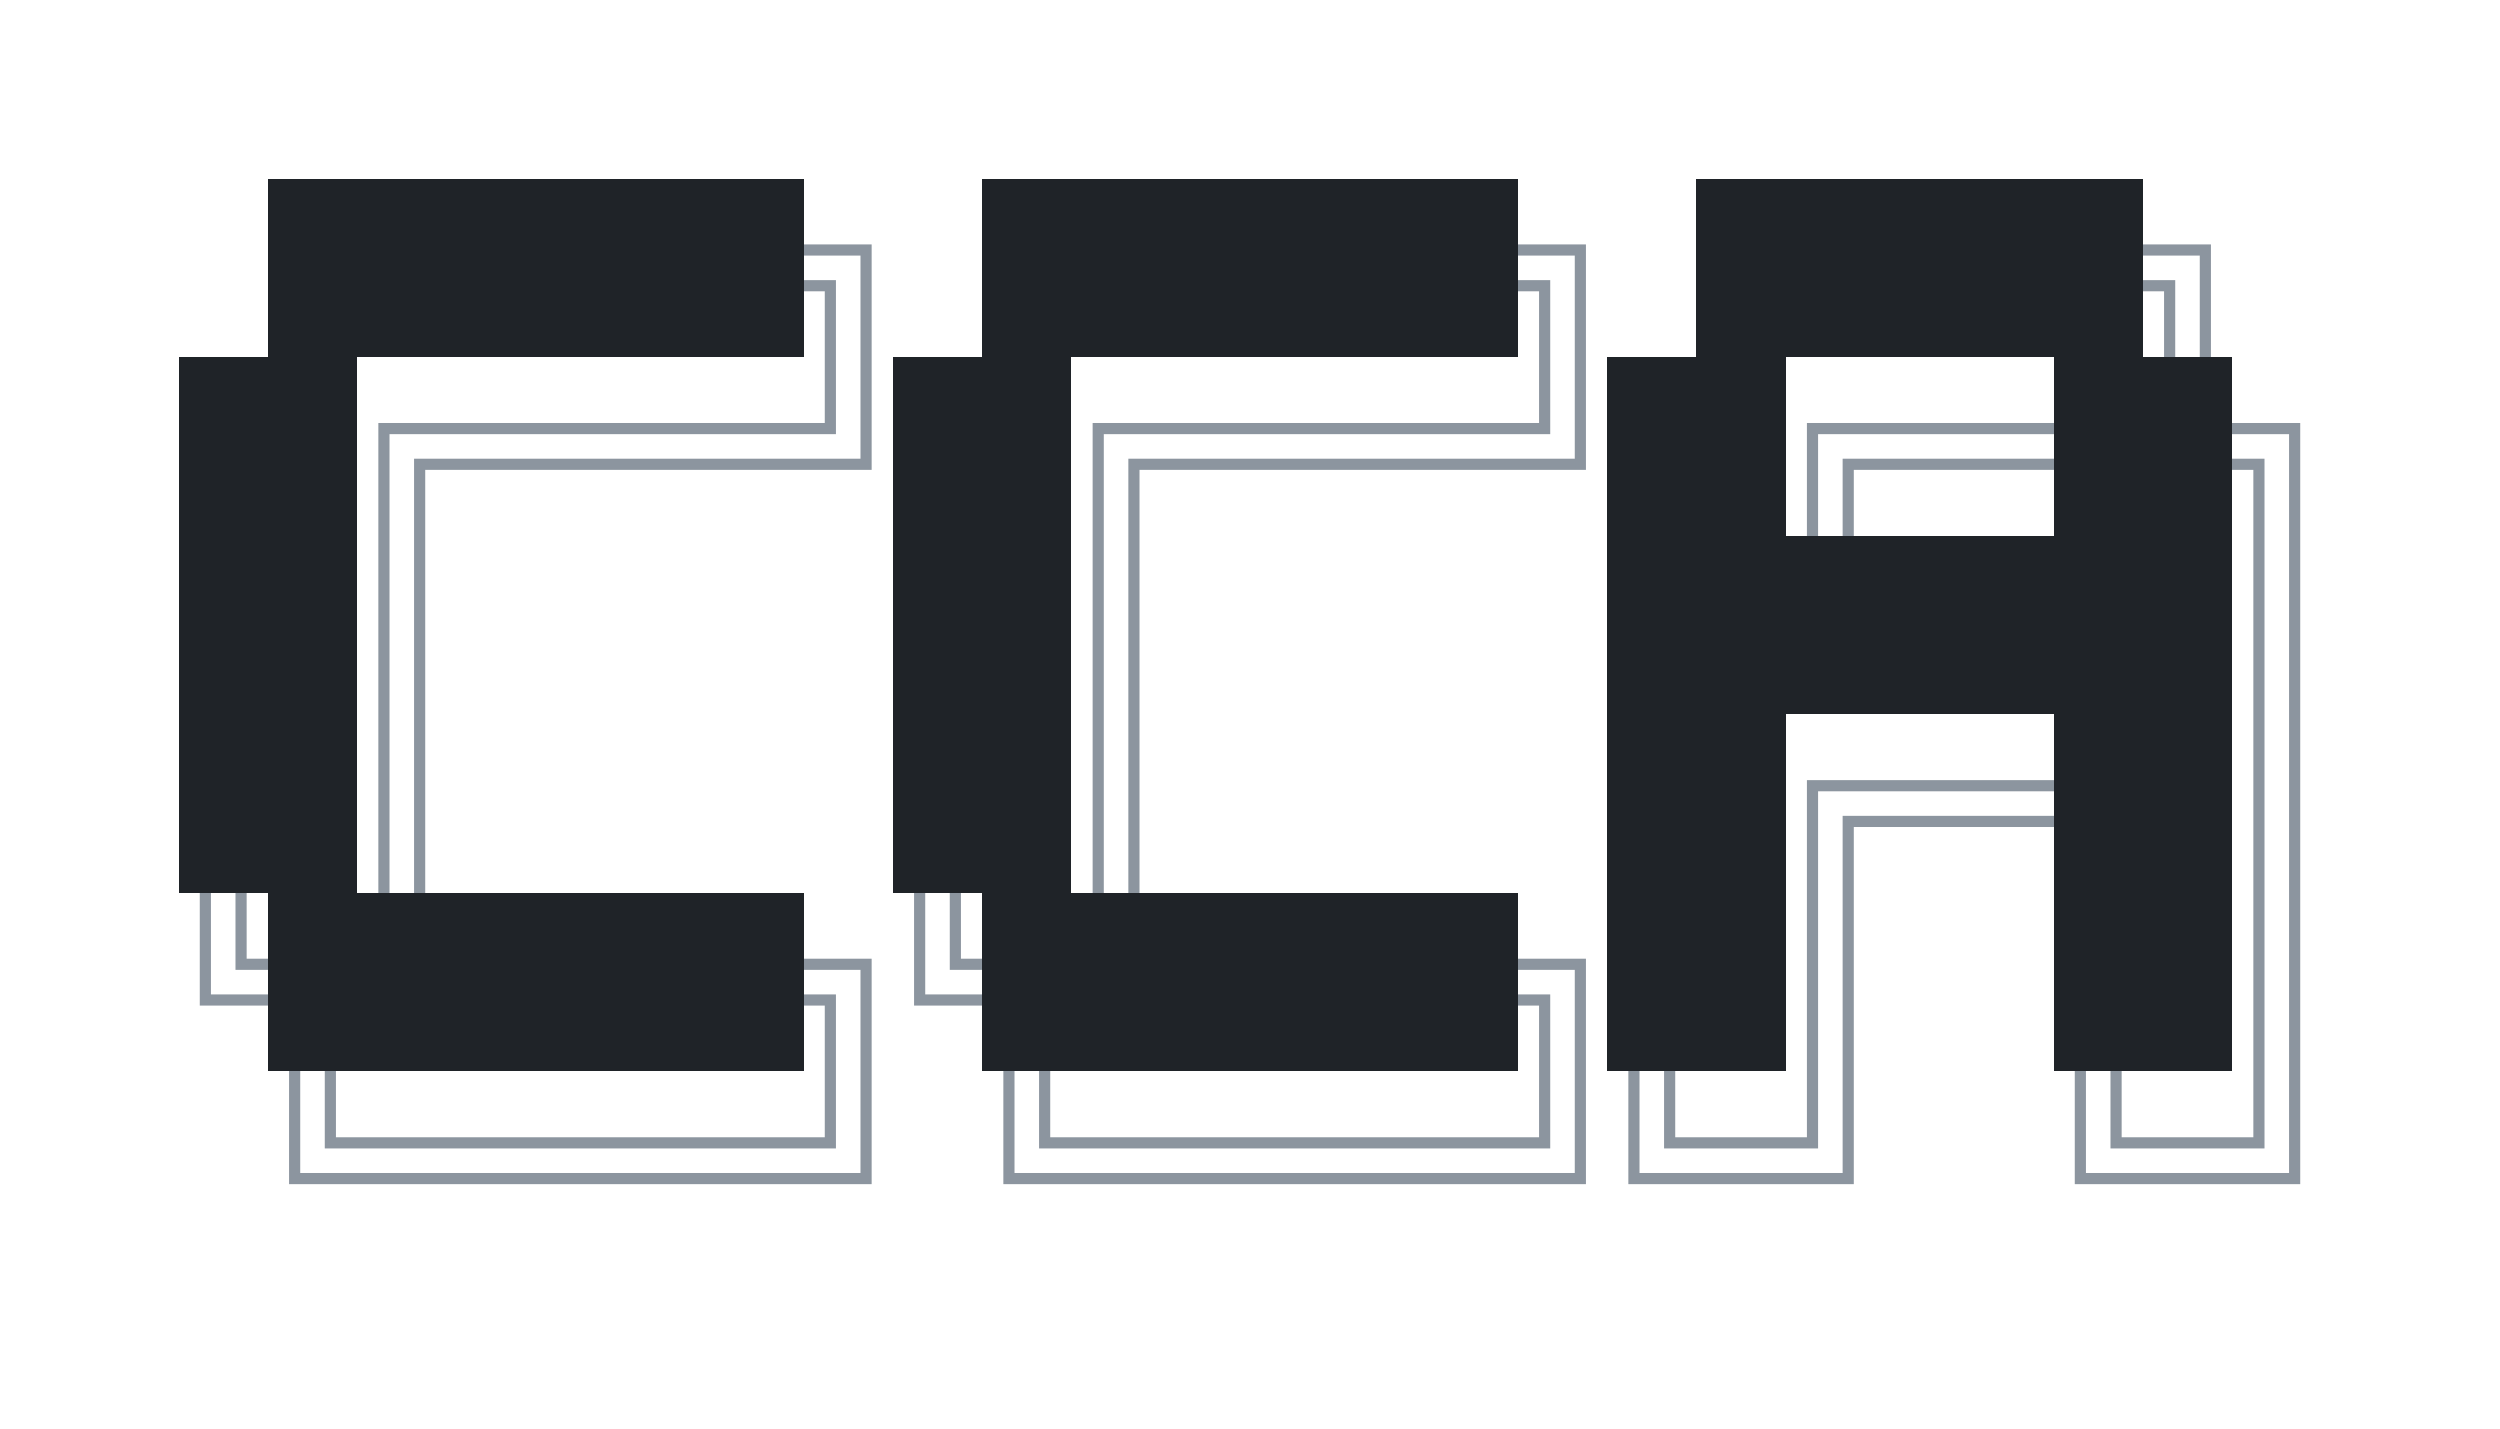
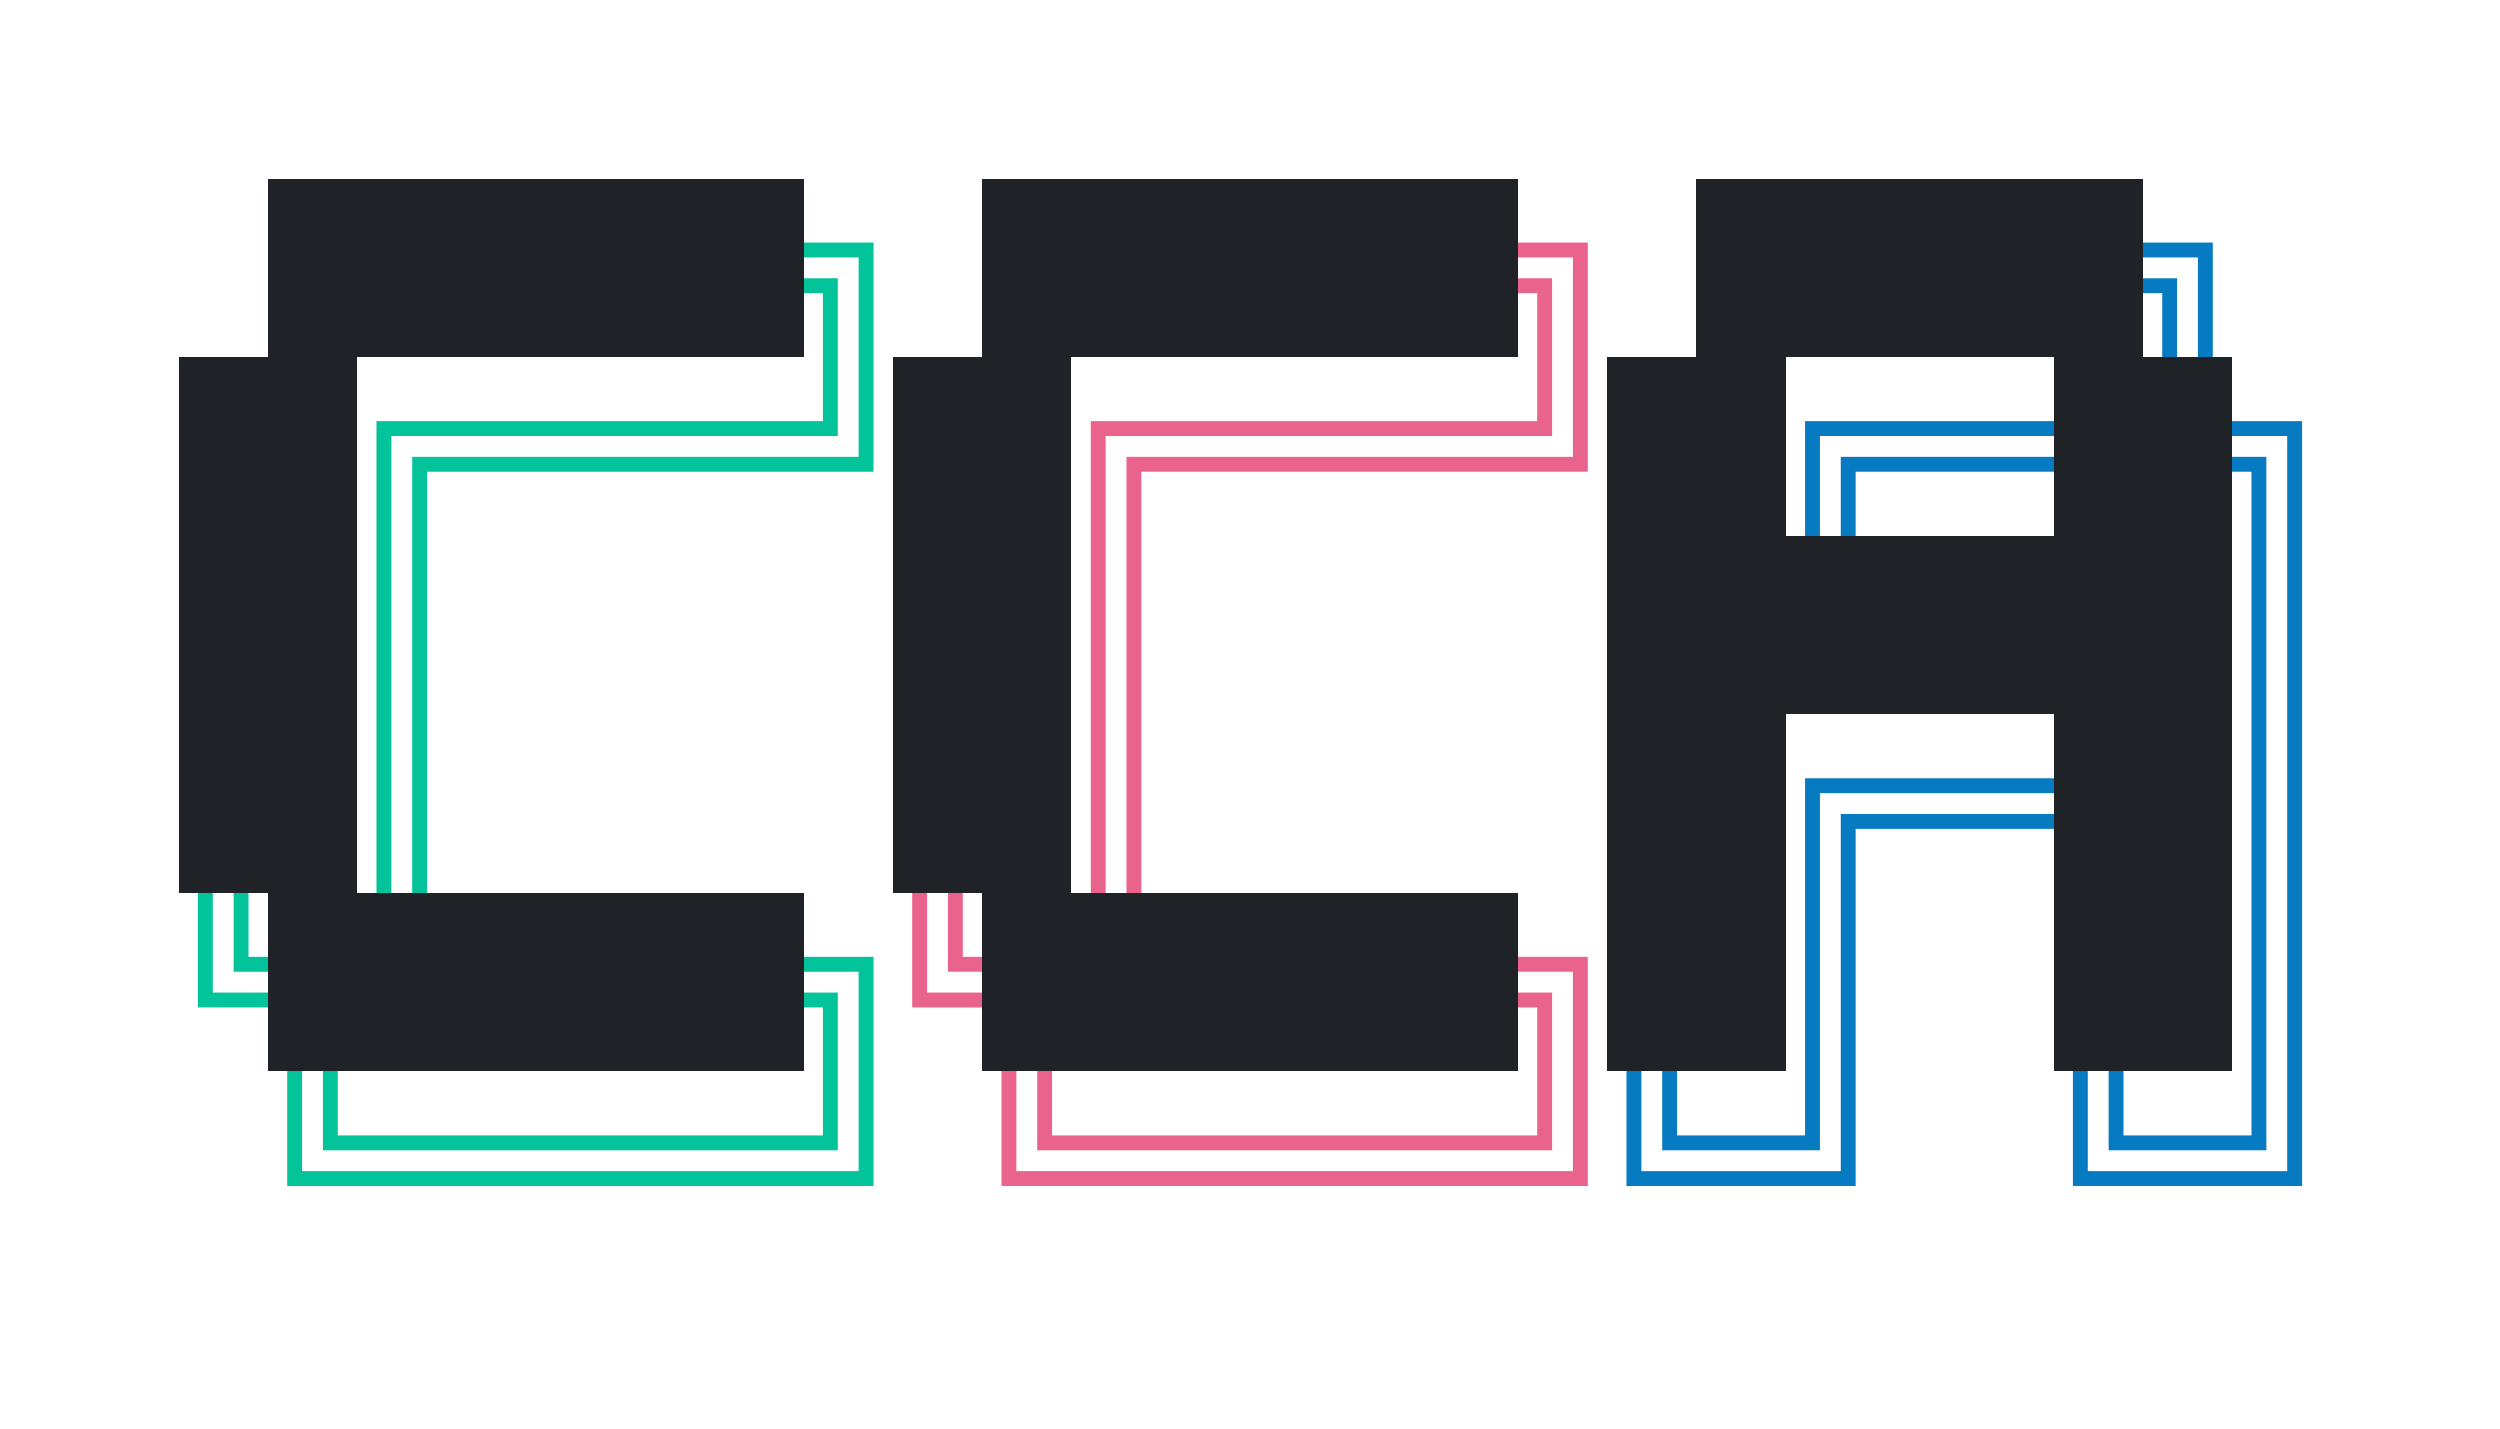
<svg xmlns="http://www.w3.org/2000/svg" viewBox="0 0 336 192" width="336" height="192" role="img" aria-label="CCA">
-   <g fill="none" stroke="#8c959f" stroke-width="1.5" stroke-linecap="square">
-     <path d="M108,33.6H116.4V48 M108,38.4H111.6V48 M204,33.6H212.4V48 M204,38.4H207.6V48 M288,33.6H296.4V48 M288,38.4H291.6V48 M60,57.6H51.6V72 M60,62.4H56.4V72 M60,57.6H72 M60,62.4H72 M72,57.6H84 M72,62.4H84 M84,57.6H96 M84,62.4H96 M96,57.6H108 M96,62.4H108 M116.4,48V62.4H108 M111.6,48V57.6H108 M156,57.6H147.6V72 M156,62.4H152.4V72 M156,57.6H168 M156,62.4H168 M168,57.6H180 M168,62.4H180 M180,57.6H192 M180,62.4H192 M192,57.6H204 M192,62.4H204 M212.4,48V62.4H204 M207.6,48V57.6H204 M252,57.6H243.6V72 M252,62.4H248.4V72 M252,57.6H264 M252,62.4H264 M264,57.6H276 M264,62.4H276 M300,57.6H308.4V72 M300,62.4H303.6V72 M51.6,72V96 M56.4,72V96 M147.6,72V96 M152.4,72V96 M303.6,72V96 M308.4,72V96 M51.6,96V120 M56.4,96V120 M147.6,96V120 M152.4,96V120 M252,105.6H243.6V120 M252,110.4H248.4V120 M252,105.6H264 M252,110.4H264 M264,105.6H276 M264,110.4H276 M303.6,96V120 M308.4,96V120 M27.6,120V134.4H36 M32.4,120V129.6H36 M108,129.6H116.4V144 M108,134.4H111.6V144 M123.6,120V134.4H132 M128.4,120V129.6H132 M204,129.6H212.4V144 M204,134.4H207.6V144 M243.6,120V144 M248.4,120V144 M303.6,120V144 M308.4,120V144 M39.6,144V158.4H48 M44.4,144V153.6H48 M48,153.6H60 M48,158.4H60 M60,153.6H72 M60,158.4H72 M72,153.6H84 M72,158.4H84 M84,153.6H96 M84,158.4H96 M96,153.6H108 M96,158.4H108 M116.4,144V158.4H108 M111.6,144V153.6H108 M135.6,144V158.4H144 M140.4,144V153.6H144 M144,153.6H156 M144,158.4H156 M156,153.6H168 M156,158.4H168 M168,153.6H180 M168,158.4H180 M180,153.6H192 M180,158.4H192 M192,153.6H204 M192,158.4H204 M212.4,144V158.4H204 M207.6,144V153.6H204 M219.6,144V158.4H228 M224.4,144V153.6H228 M228,153.6H240 M228,158.4H240 M248.4,144V158.4H240 M243.6,144V153.6H240 M279.6,144V158.4H288 M284.4,144V153.6H288 M288,153.6H300 M288,158.4H300 M308.4,144V158.4H300 M303.6,144V153.6H300" />
+   <g fill="none" stroke-width="2" stroke-linecap="square">
+     <path stroke="#02c39a" d="M108,33.6H116.4V48 M108,38.4H111.6V48 M60,57.6H51.6V72 M60,62.4H56.4V72 M60,57.6H72 M60,62.4H72 M72,57.6H84 M72,62.4H84 M84,57.6H96 M84,62.4H96 M96,57.6H108 M96,62.4H108 M116.4,48V62.4H108 M111.6,48V57.6H108 M51.6,72V96 M56.4,72V96 M51.6,96V120 M56.4,96V120 M27.6,120V134.4H36 M32.4,120V129.6H36 M108,129.6H116.4V144 M108,134.4H111.6V144 M39.6,144V158.4H48 M44.4,144V153.6H48 M48,153.6H60 M48,158.4H60 M60,153.6H72 M60,158.4H72 M72,153.6H84 M72,158.4H84 M84,153.6H96 M84,158.4H96 M96,153.6H108 M96,158.4H108 M116.4,144V158.4H108 M111.6,144V153.6H108" />
+     <path stroke="#ea638c" d="M204,33.6H212.4V48 M204,38.4H207.6V48 M156,57.6H147.6V72 M156,62.4H152.4V72 M156,57.6H168 M156,62.4H168 M168,57.6H180 M168,62.4H180 M180,57.6H192 M180,62.4H192 M192,57.6H204 M192,62.4H204 M212.4,48V62.4H204 M207.6,48V57.6H204 M147.6,72V96 M152.4,72V96 M147.6,96V120 M152.4,96V120 M123.6,120V134.4H132 M128.4,120V129.6H132 M204,129.6H212.4V144 M204,134.4H207.6V144 M135.6,144V158.4H144 M140.4,144V153.6H144 M144,153.6H156 M144,158.4H156 M156,153.6H168 M156,158.4H168 M168,153.6H180 M168,158.4H180 M180,153.6H192 M180,158.4H192 M192,153.6H204 M192,158.4H204 M212.4,144V158.4H204 M207.6,144V153.6H204" />
+     <path stroke="#067bc2" d="M288,33.6H296.4V48 M288,38.4H291.6V48 M252,57.6H243.6V72 M252,62.4H248.4V72 M252,57.6H264 M252,62.4H264 M264,57.6H276 M264,62.4H276 M300,57.6H308.4V72 M300,62.4H303.6V72 M303.6,72V96 M308.4,72V96 M252,105.6H243.6V120 M252,110.4H248.4V120 M252,105.6H264 M252,110.4H264 M264,105.6H276 M264,110.4H276 M303.6,96V120 M308.4,96V120 M243.6,120V144 M248.4,120V144 M303.6,120V144 M308.4,120V144 M219.6,144V158.4H228 M224.4,144V153.6H228 M228,153.6H240 M228,158.4H240 M248.4,144V158.4H240 M243.6,144V153.6H240 M279.6,144V158.4H288 M284.4,144V153.6H288 M288,153.6H300 M288,158.4H300 M308.4,144V158.4H300 M303.6,144V153.6H300" />
  </g>
  <g fill="#1f2328" shape-rendering="crispEdges">
    <rect x="36" y="24" width="12" height="24" />
    <rect x="48" y="24" width="12" height="24" />
    <rect x="60" y="24" width="12" height="24" />
    <rect x="72" y="24" width="12" height="24" />
    <rect x="84" y="24" width="12" height="24" />
    <rect x="96" y="24" width="12" height="24" />
    <rect x="132" y="24" width="12" height="24" />
    <rect x="144" y="24" width="12" height="24" />
    <rect x="156" y="24" width="12" height="24" />
    <rect x="168" y="24" width="12" height="24" />
    <rect x="180" y="24" width="12" height="24" />
    <rect x="192" y="24" width="12" height="24" />
    <rect x="228" y="24" width="12" height="24" />
    <rect x="240" y="24" width="12" height="24" />
    <rect x="252" y="24" width="12" height="24" />
    <rect x="264" y="24" width="12" height="24" />
    <rect x="276" y="24" width="12" height="24" />
    <rect x="24" y="48" width="12" height="24" />
    <rect x="36" y="48" width="12" height="24" />
    <rect x="120" y="48" width="12" height="24" />
    <rect x="132" y="48" width="12" height="24" />
    <rect x="216" y="48" width="12" height="24" />
    <rect x="228" y="48" width="12" height="24" />
    <rect x="276" y="48" width="12" height="24" />
    <rect x="288" y="48" width="12" height="24" />
    <rect x="24" y="72" width="12" height="24" />
    <rect x="36" y="72" width="12" height="24" />
    <rect x="120" y="72" width="12" height="24" />
    <rect x="132" y="72" width="12" height="24" />
    <rect x="216" y="72" width="12" height="24" />
    <rect x="228" y="72" width="12" height="24" />
    <rect x="240" y="72" width="12" height="24" />
    <rect x="252" y="72" width="12" height="24" />
    <rect x="264" y="72" width="12" height="24" />
    <rect x="276" y="72" width="12" height="24" />
    <rect x="288" y="72" width="12" height="24" />
    <rect x="24" y="96" width="12" height="24" />
    <rect x="36" y="96" width="12" height="24" />
    <rect x="120" y="96" width="12" height="24" />
    <rect x="132" y="96" width="12" height="24" />
    <rect x="216" y="96" width="12" height="24" />
    <rect x="228" y="96" width="12" height="24" />
    <rect x="276" y="96" width="12" height="24" />
    <rect x="288" y="96" width="12" height="24" />
    <rect x="36" y="120" width="12" height="24" />
    <rect x="48" y="120" width="12" height="24" />
    <rect x="60" y="120" width="12" height="24" />
    <rect x="72" y="120" width="12" height="24" />
    <rect x="84" y="120" width="12" height="24" />
    <rect x="96" y="120" width="12" height="24" />
    <rect x="132" y="120" width="12" height="24" />
    <rect x="144" y="120" width="12" height="24" />
    <rect x="156" y="120" width="12" height="24" />
    <rect x="168" y="120" width="12" height="24" />
    <rect x="180" y="120" width="12" height="24" />
    <rect x="192" y="120" width="12" height="24" />
    <rect x="216" y="120" width="12" height="24" />
    <rect x="228" y="120" width="12" height="24" />
    <rect x="276" y="120" width="12" height="24" />
    <rect x="288" y="120" width="12" height="24" />
  </g>
</svg>
